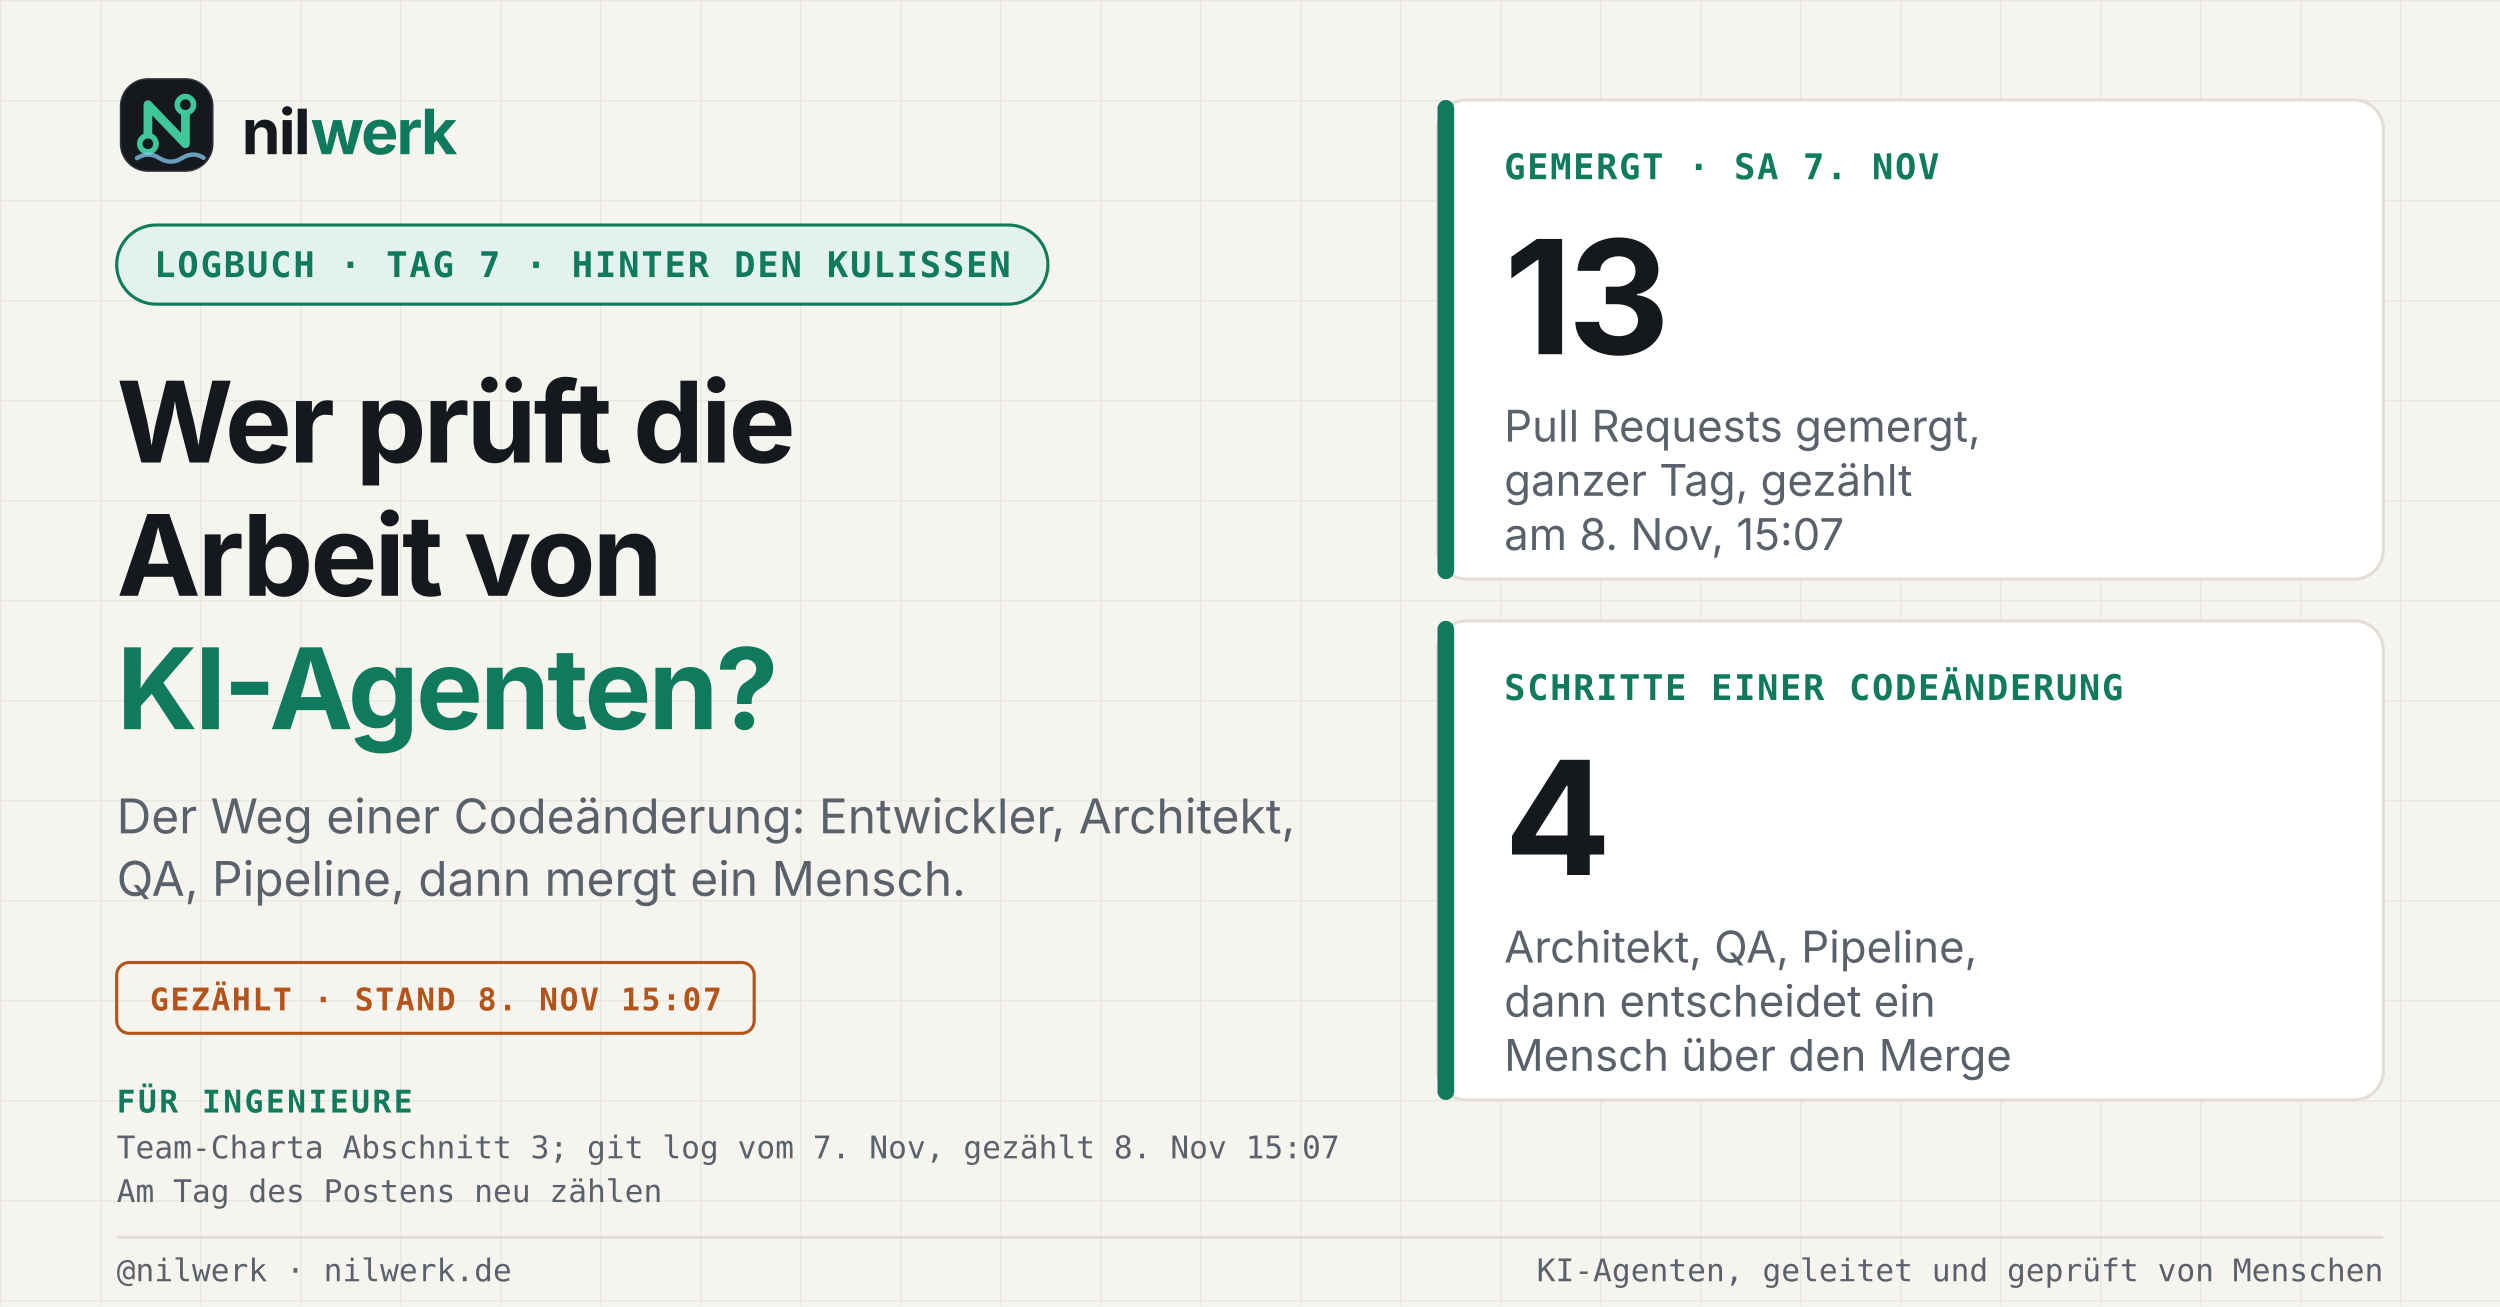
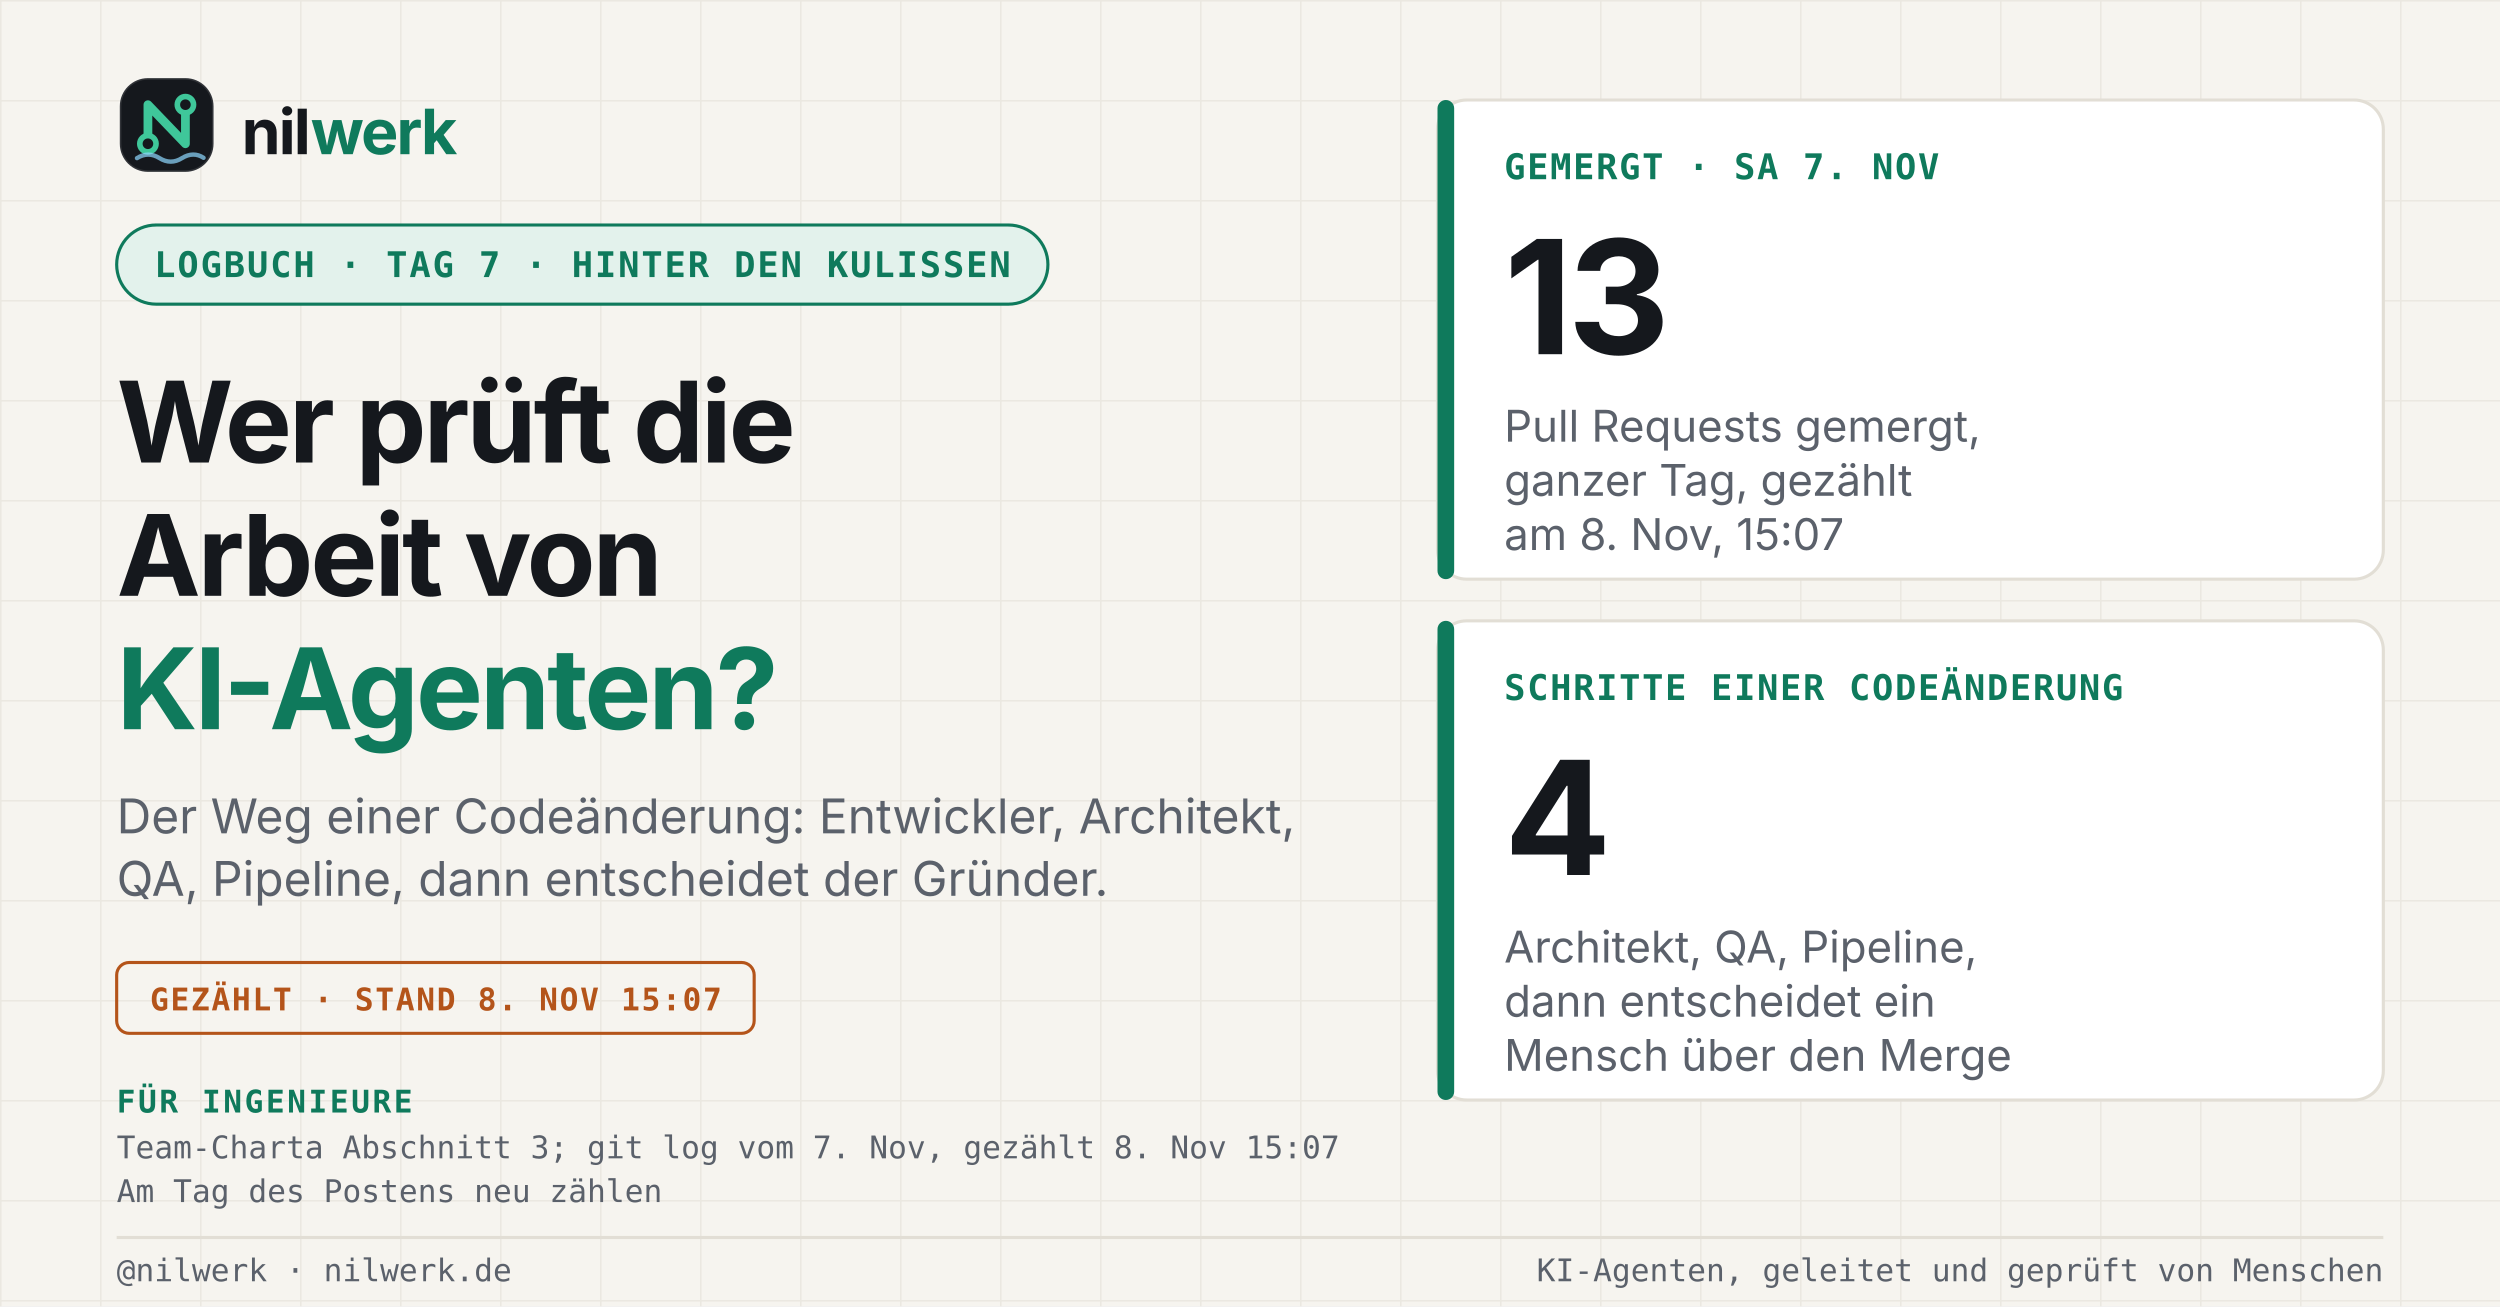
<svg xmlns="http://www.w3.org/2000/svg" width="1200" height="627" viewBox="0 0 1200 627" role="img" aria-label="Wer prüft die Arbeit von KI-Agenten?">
  <defs>
    <pattern id="grid" width="48" height="48" patternUnits="userSpaceOnUse">
      <path d="M48 0H0V48" fill="none" stroke="#e2ded5" stroke-width="1.5" opacity=".55" />
    </pattern>
  </defs>
  <rect width="1200" height="627" fill="#f6f4ef" />
  <rect width="1200" height="627" fill="url(#grid)" />
  <g transform="translate(56 36) scale(1.5)">
    <rect x="1" y="1" width="30" height="30" rx="9" fill="#15181d" stroke="#ffffff" stroke-opacity=".12" />
    <path d="M10 22V9.5l12 12.5V9.5" fill="none" stroke="#3fc79a" stroke-width="2.8" stroke-linecap="round" stroke-linejoin="round" />
    <circle cx="10" cy="22" r="2.6" fill="#15181d" stroke="#3fc79a" stroke-width="1.8" />
    <circle cx="22" cy="9.5" r="2.6" fill="#15181d" stroke="#3fc79a" stroke-width="1.8" />
    <path d="M6.5 26.6c2.4-1.5 4.8-1.5 7.2 0s4.8 1.5 7.2 0 4.8-1.5 6.9-.1" fill="none" stroke="#8fd9ff" stroke-opacity=".7" stroke-width="1.4" stroke-linecap="round" />
  </g>
  <text x="116" y="74" font-family="'Space Grotesk', Inter, sans-serif" font-weight="700" font-size="30" letter-spacing="-0.9" fill="#15181d">nil<tspan fill="#0f7a5c">werk</tspan>
  </text>
  <rect x="56" y="108" width="447" height="38" rx="19" fill="#e3f2ec" stroke="#0f7a5c" stroke-width="1.5" />
  <text x="74" y="133" font-family="'JetBrains Mono', monospace" font-weight="600" font-size="17" letter-spacing="0.9" fill="#0f7a5c">LOGBUCH · TAG 7 · HINTER DEN KULISSEN</text>
  <g font-family="'Space Grotesk', Inter, sans-serif" font-weight="700" font-size="54" letter-spacing="-1.4">
    <text x="56" y="222" fill="#15181d">Wer prüft die</text>
    <text x="56" y="286" fill="#15181d">Arbeit von</text>
    <text x="56" y="350" fill="#0f7a5c">KI-Agenten?</text>
  </g>
  <g font-family="Inter, sans-serif" font-size="23" fill="#5b616b">
    <text x="56" y="400">Der Weg einer Codeänderung: Entwickler, Architekt,</text>
-     <text x="56" y="430">QA, Pipeline, dann mergt ein Mensch.</text>
+     <text x="56" y="430">QA, Pipeline, dann entscheidet der Gründer.</text>
  </g>
  <rect x="56" y="462" width="306" height="34" rx="6" fill="none" stroke="#b4541a" stroke-width="1.5" />
  <text x="72" y="485" font-family="'JetBrains Mono', monospace" font-weight="600" font-size="15" letter-spacing="0.8" fill="#b4541a">GEZÄHLT · STAND 8. NOV 15:07</text>
  <g>
    <rect x="690" y="48" width="454" height="230" rx="14" fill="#ffffff" stroke="#e2ded5" stroke-width="1.5" />
    <rect x="690" y="48" width="8" height="230" rx="4" fill="#0f7a5c" />
    <text x="722" y="86" font-family="'JetBrains Mono', monospace" font-weight="600" font-size="17" letter-spacing="0.8" fill="#0f7a5c">GEMERGT · SA 7. NOV</text>
    <text x="722" y="170" font-family="'Space Grotesk', Inter, sans-serif" font-weight="700" font-size="76" letter-spacing="-2.3" fill="#15181d">13</text>
    <text x="722" y="212" font-family="Inter, sans-serif" font-size="21" fill="#5b616b">Pull Requests gemergt,</text>
    <text x="722" y="238" font-family="Inter, sans-serif" font-size="21" fill="#5b616b">ganzer Tag, gezählt</text>
    <text x="722" y="264" font-family="Inter, sans-serif" font-size="21" fill="#5b616b">am 8. Nov, 15:07</text>
  </g>
  <g>
    <rect x="690" y="298" width="454" height="230" rx="14" fill="#ffffff" stroke="#e2ded5" stroke-width="1.5" />
    <rect x="690" y="298" width="8" height="230" rx="4" fill="#0f7a5c" />
    <text x="722" y="336" font-family="'JetBrains Mono', monospace" font-weight="600" font-size="17" letter-spacing="0.8" fill="#0f7a5c">SCHRITTE EINER CODEÄNDERUNG</text>
    <text x="722" y="420" font-family="'Space Grotesk', Inter, sans-serif" font-weight="700" font-size="76" letter-spacing="-2.3" fill="#15181d">4</text>
    <text x="722" y="462" font-family="Inter, sans-serif" font-size="21" fill="#5b616b">Architekt, QA, Pipeline,</text>
    <text x="722" y="488" font-family="Inter, sans-serif" font-size="21" fill="#5b616b">dann entscheidet ein</text>
    <text x="722" y="514" font-family="Inter, sans-serif" font-size="21" fill="#5b616b">Mensch über den Merge</text>
  </g>
  <text x="56" y="534" font-family="'JetBrains Mono', monospace" font-weight="600" font-size="15" letter-spacing="1.2" fill="#0f7a5c">FÜR INGENIEURE</text>
  <g font-family="'JetBrains Mono', monospace" font-size="15" fill="#5b616b">
    <text x="56" y="556">Team-Charta Abschnitt 3; git log vom 7. Nov, gezählt 8. Nov 15:07</text>
    <text x="56" y="577">Am Tag des Postens neu zählen</text>
  </g>
  <line x1="56" y1="594" x2="1144" y2="594" stroke="#e2ded5" stroke-width="1.5" />
  <g font-family="'JetBrains Mono', monospace" font-size="15" fill="#5b616b">
    <text x="56" y="615">@nilwerk · nilwerk.de</text>
    <text x="1144" y="615" text-anchor="end">KI-Agenten, geleitet und geprüft von Menschen</text>
  </g>
</svg>
